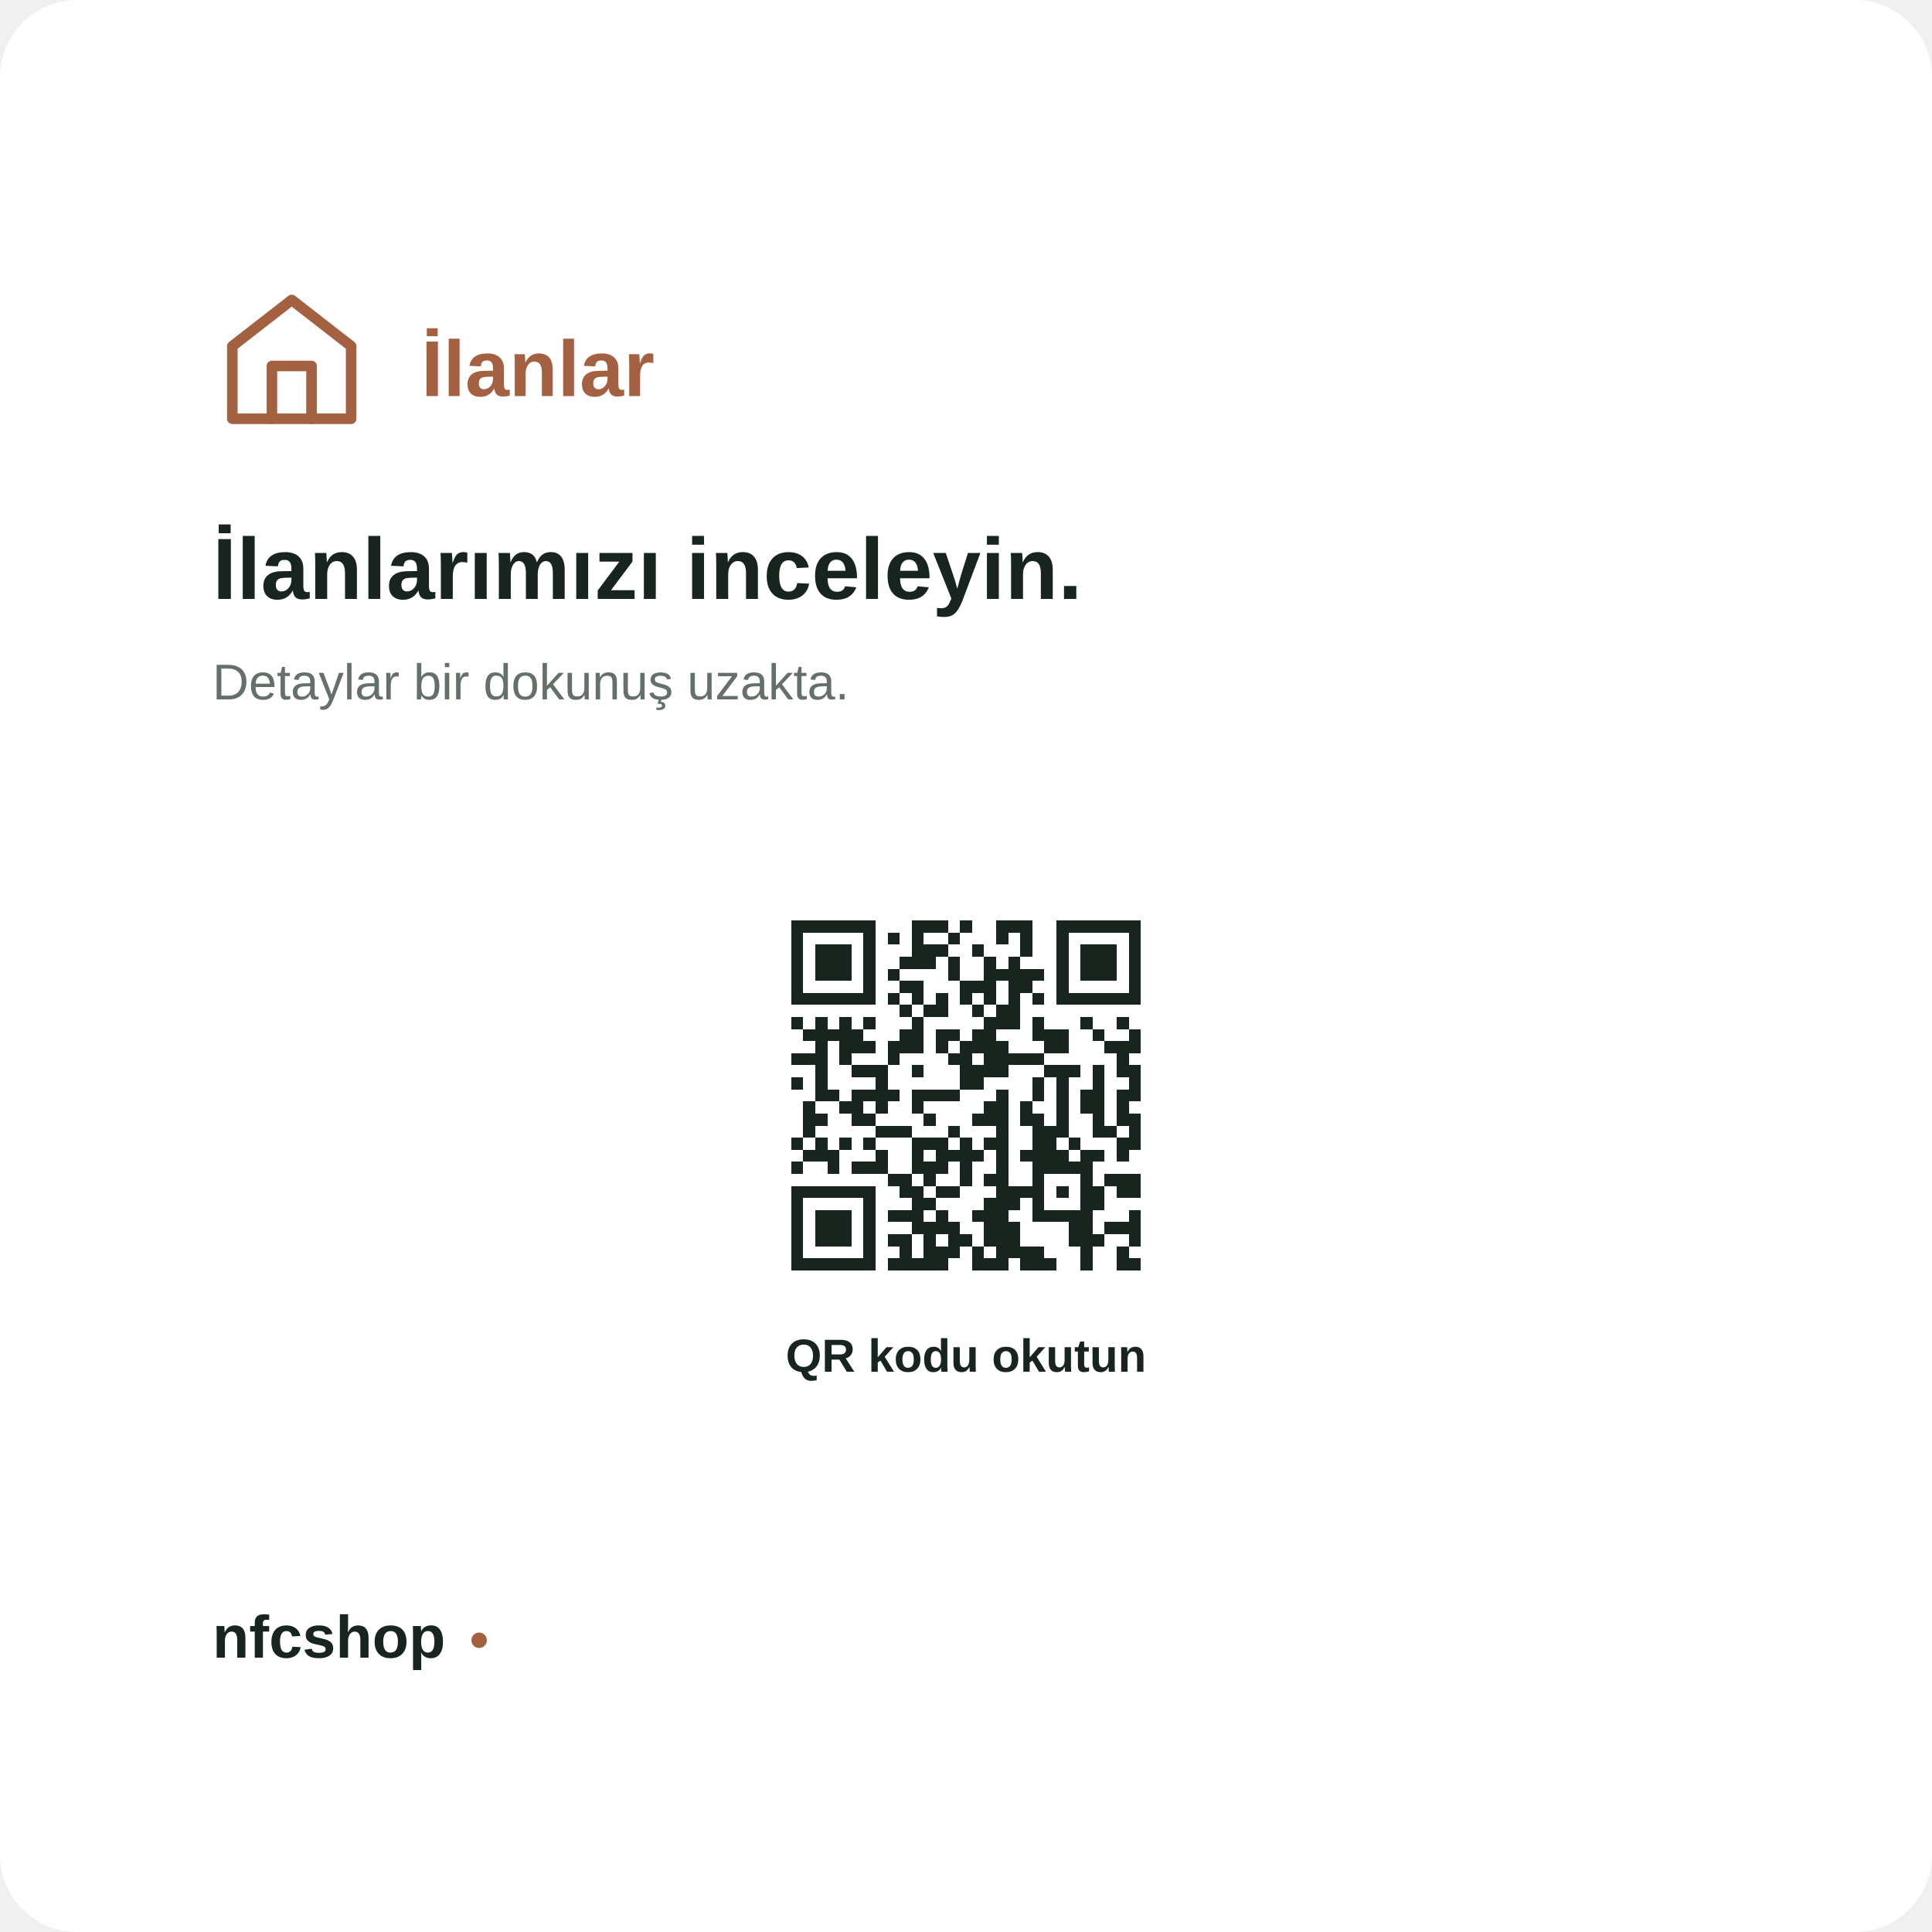
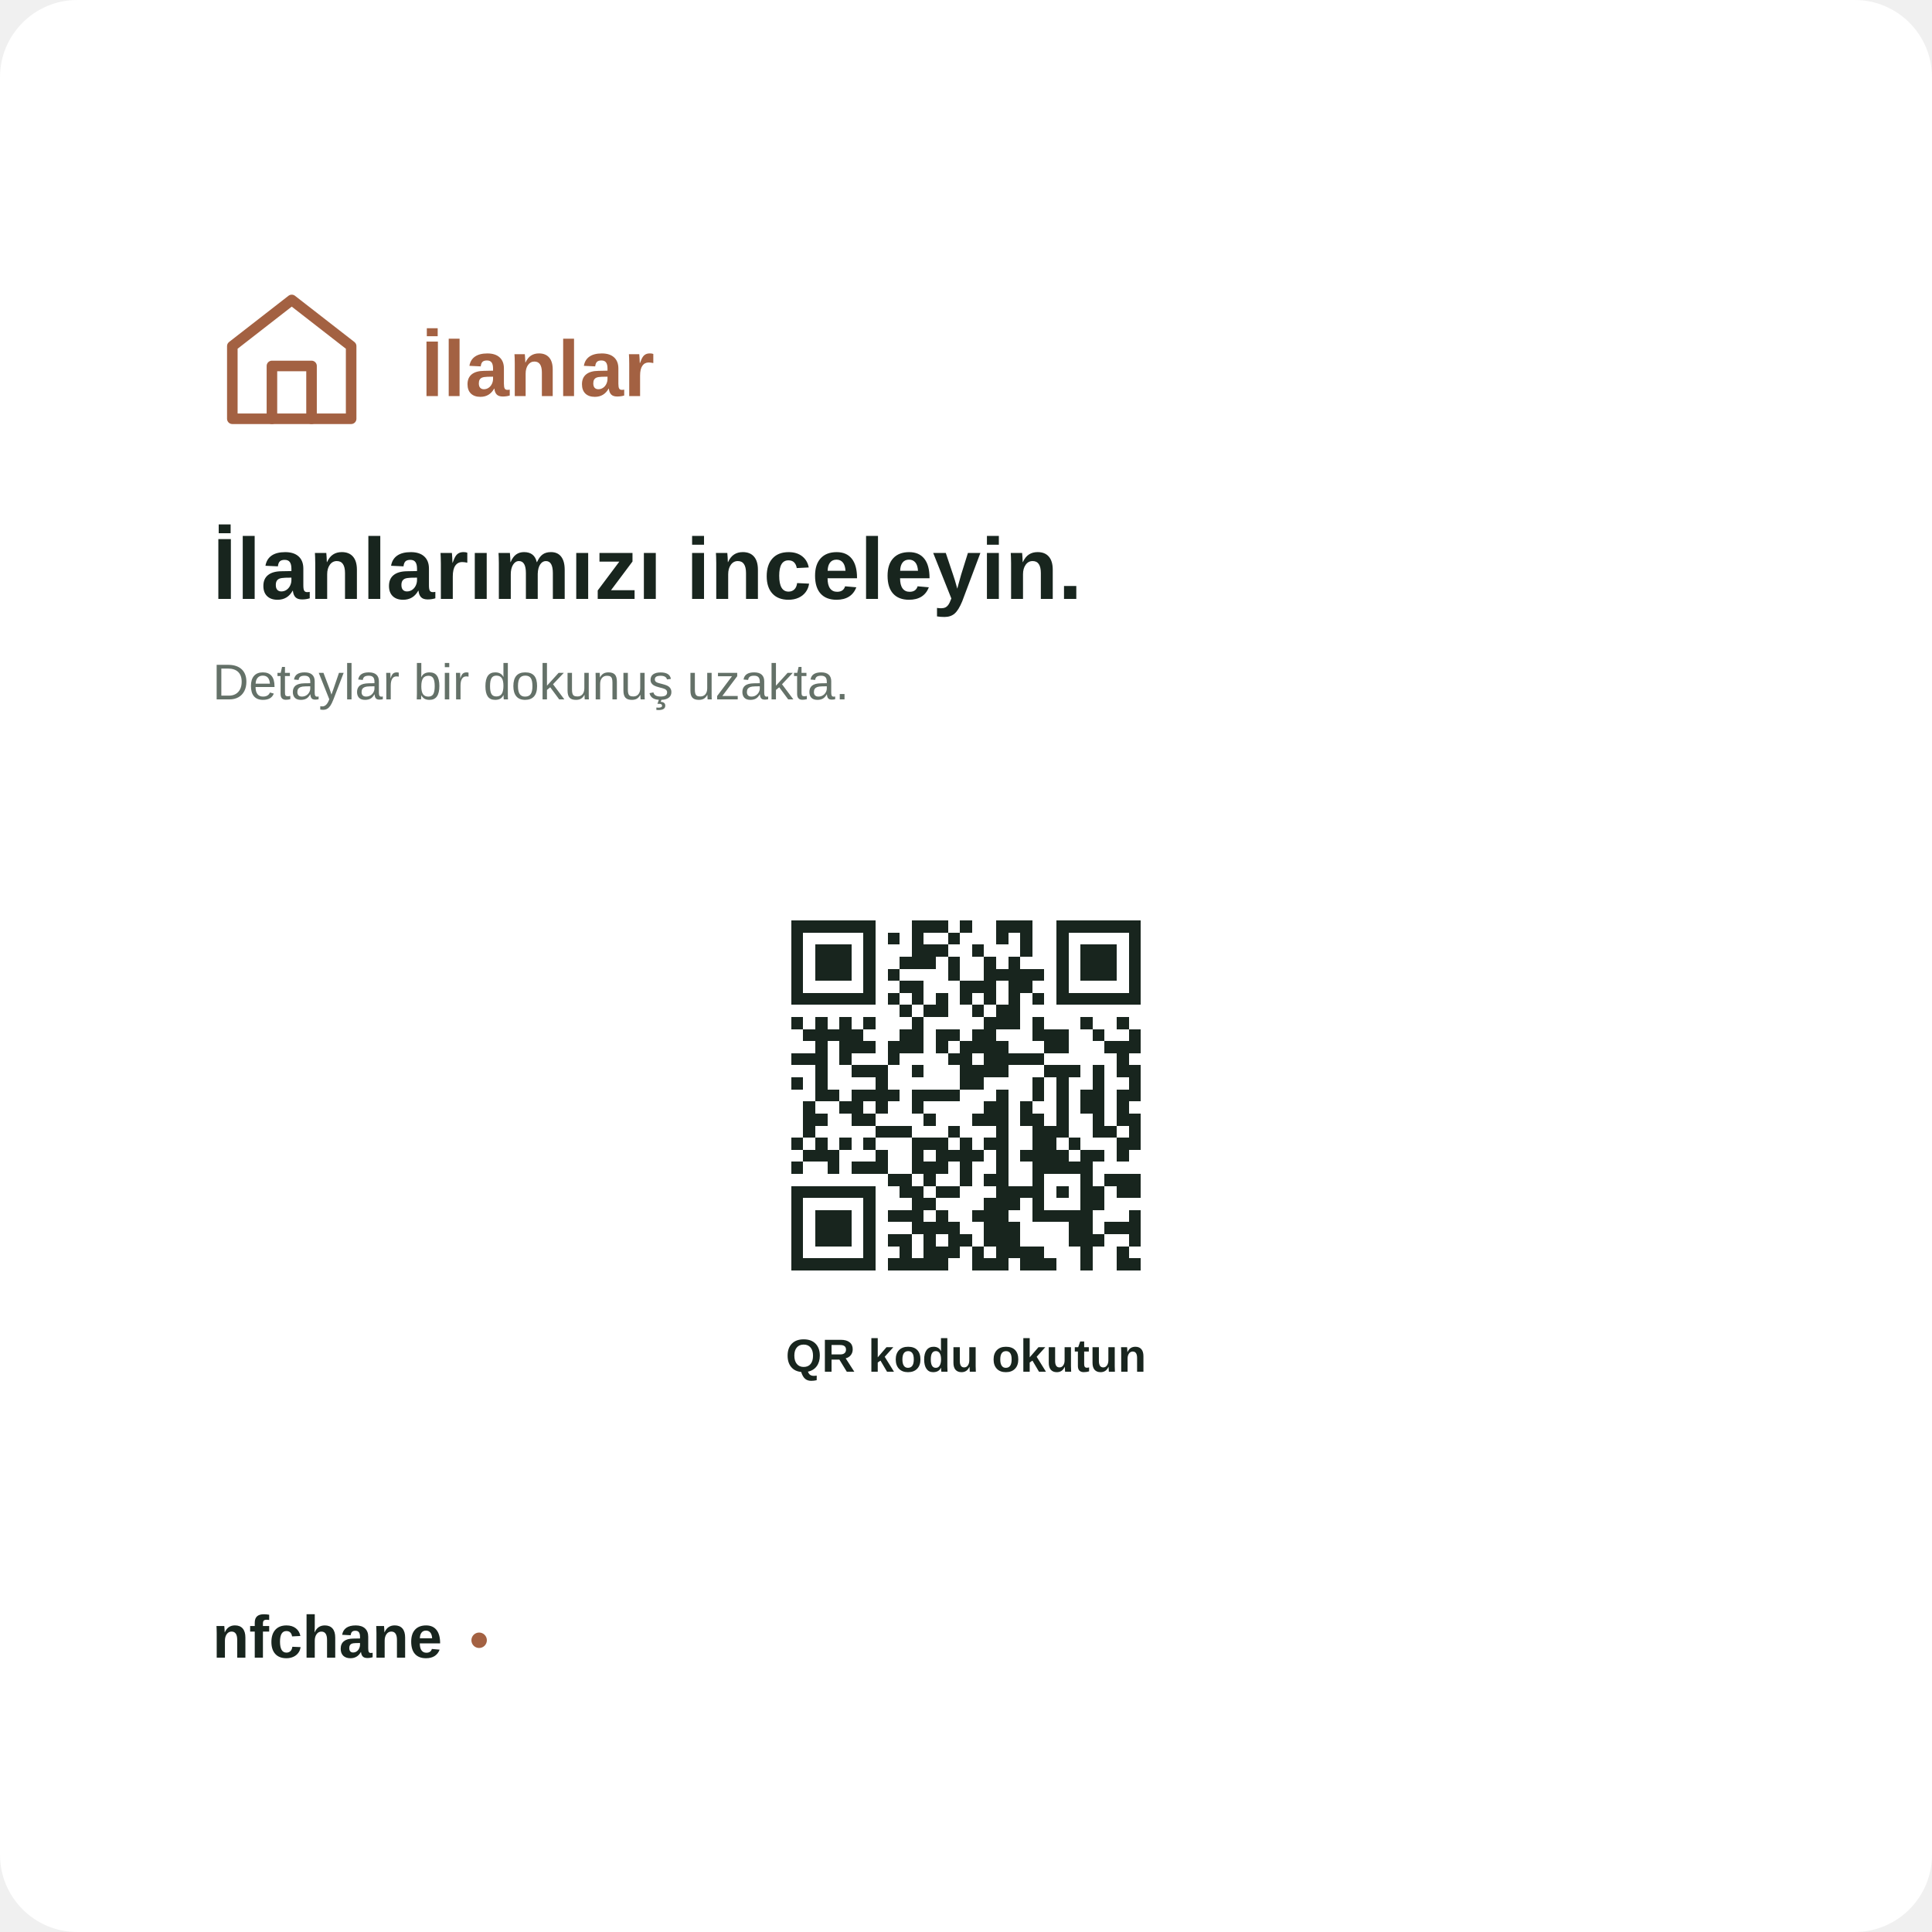
<svg xmlns="http://www.w3.org/2000/svg" width="1000" height="1000" viewBox="0 0 1000 1000">
  <rect width="1000" height="1000" rx="40" fill="#fff" />
  <svg x="110" y="145" width="82" height="82" viewBox="0 0 24 24" fill="none" stroke="#a36142" stroke-width="1.6" stroke-linecap="round" stroke-linejoin="round">
    <path d="m3 10 9-7 9 7v11H3V10Z" />
    <path d="M9 21v-8h6v8" />
  </svg>
  <text x="218" y="205" fill="#a36142" font-family="Arial, sans-serif" font-size="41" font-weight="600" text-anchor="start">İlanlar</text>
  <text x="110" y="310" fill="#18251e" font-family="Arial, sans-serif" font-size="45" font-weight="700" text-anchor="start">İlanlarımızı inceleyin.</text>
  <text x="110" y="362" fill="#647168" font-family="Arial, sans-serif" font-size="26" font-weight="400" text-anchor="start">Detaylar bir dokunuş uzakta.</text>
  <svg x="397" y="464" width="206" height="206" viewBox="0 0 33 33" shape-rendering="crispEdges">
    <path fill="#ffffff" d="M0 0h33v33H0z" />
    <path stroke="#18251e" d="M2 2.5h7m3 0h3m1 0h1m2 0h3m2 0h7M2 3.5h1m5 0h1m1 0h1m1 0h1m2 0h1m3 0h1m1 0h1m2 0h1m5 0h1M2 4.5h1m1 0h3m1 0h1m3 0h3m2 0h1m3 0h1m2 0h1m1 0h3m1 0h1M2 5.5h1m1 0h3m1 0h1m2 0h3m1 0h1m2 0h1m1 0h1m3 0h1m1 0h3m1 0h1M2 6.5h1m1 0h3m1 0h1m1 0h1m4 0h1m2 0h5m1 0h1m1 0h3m1 0h1M2 7.5h1m5 0h1m2 0h2m3 0h3m1 0h2m2 0h1m5 0h1M2 8.5h7m1 0h1m1 0h1m1 0h1m1 0h1m1 0h1m1 0h1m1 0h1m1 0h7M11 9.5h1m1 0h2m2 0h1m1 0h2M2 10.5h1m1 0h1m1 0h1m1 0h1m3 0h1m5 0h3m1 0h1m3 0h1m2 0h1M3 11.5h5m3 0h2m1 0h2m1 0h2m3 0h3m2 0h1m2 0h1M4 12.5h1m1 0h3m1 0h3m1 0h1m1 0h4m3 0h2m3 0h3M2 13.5h3m1 0h1m3 0h1m4 0h2m1 0h5m6 0h1M4 14.5h1m2 0h3m2 0h1m3 0h4m3 0h3m1 0h1m1 0h2M2 15.5h1m1 0h1m4 0h1m6 0h2m4 0h1m1 0h1m2 0h1m2 0h1M4 16.5h2m1 0h4m1 0h4m3 0h1m2 0h1m1 0h1m1 0h2m1 0h2M3 17.5h1m2 0h2m1 0h1m2 0h1m5 0h2m1 0h1m2 0h1m1 0h2m1 0h1M3 18.5h2m2 0h2m4 0h1m3 0h3m1 0h2m1 0h1m2 0h1m1 0h2M3 19.5h1m5 0h3m3 0h1m3 0h1m2 0h3m2 0h2m1 0h1M2 20.5h1m1 0h1m1 0h1m1 0h1m3 0h3m1 0h1m1 0h2m2 0h2m1 0h1m3 0h2M3 21.5h3m3 0h1m2 0h1m1 0h4m1 0h1m1 0h4m1 0h2m1 0h1M2 22.5h1m2 0h1m1 0h3m2 0h3m1 0h1m2 0h1m2 0h5M10 23.5h2m1 0h1m2 0h1m1 0h2m2 0h1m3 0h1m1 0h3M2 24.5h7m2 0h2m1 0h2m3 0h4m1 0h1m1 0h2m1 0h2M2 25.5h1m5 0h1m3 0h2m4 0h3m1 0h1m3 0h2M2 26.5h1m1 0h3m1 0h1m1 0h3m1 0h1m2 0h3m2 0h5m3 0h1M2 27.5h1m1 0h3m1 0h1m3 0h4m2 0h3m4 0h2m1 0h3M2 28.5h1m1 0h3m1 0h1m1 0h2m1 0h1m1 0h2m1 0h3m4 0h3m2 0h1M2 29.5h1m5 0h1m2 0h1m1 0h3m1 0h1m1 0h4m3 0h1m2 0h1M2 30.5h7m1 0h5m2 0h3m1 0h3m2 0h1m2 0h2" />
  </svg>
  <text x="500" y="710" fill="#18251e" font-family="Arial, sans-serif" font-size="24" font-weight="600" text-anchor="middle">QR kodu okutun</text>
-   <text x="110" y="858" fill="#18251e" font-family="Arial, sans-serif" font-size="31" font-weight="700" text-anchor="start">nfcshop</text>
+   <text x="110" y="858" fill="#18251e" font-family="Arial, sans-serif" font-size="31" font-weight="700" text-anchor="start">nfchane</text>
  <circle cx="248" cy="849" r="4" fill="#a36142" />
</svg>
